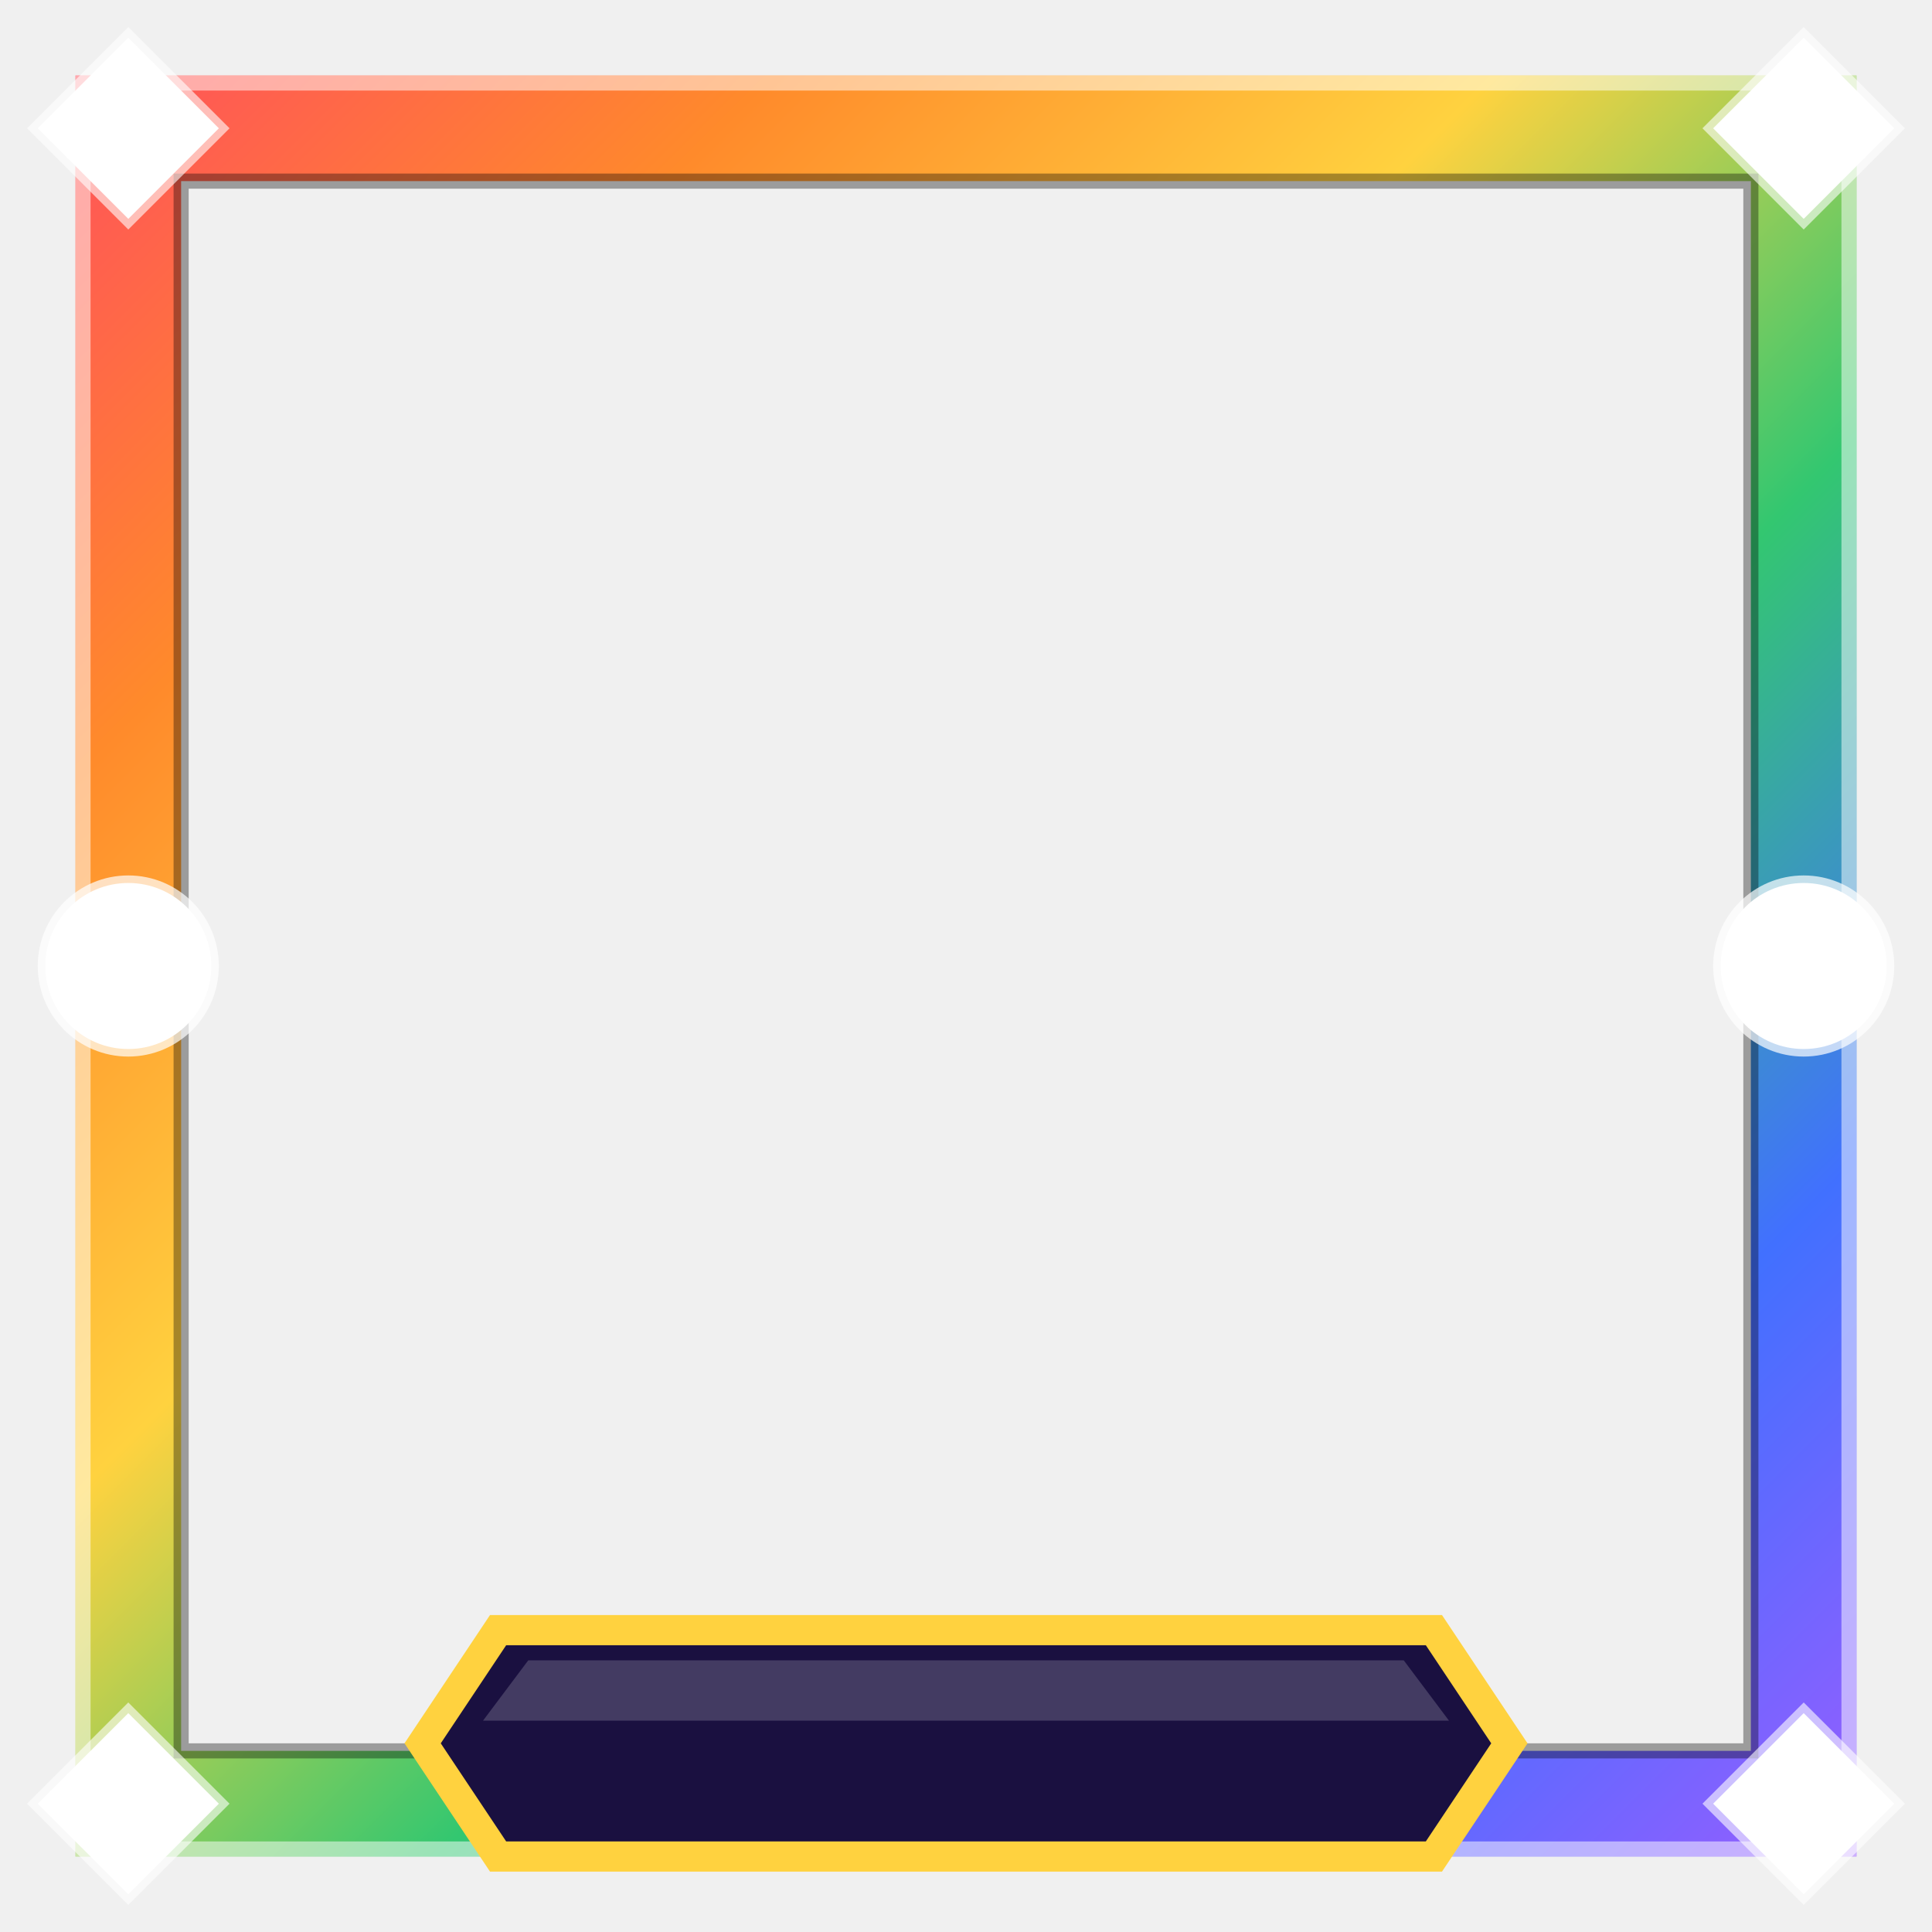
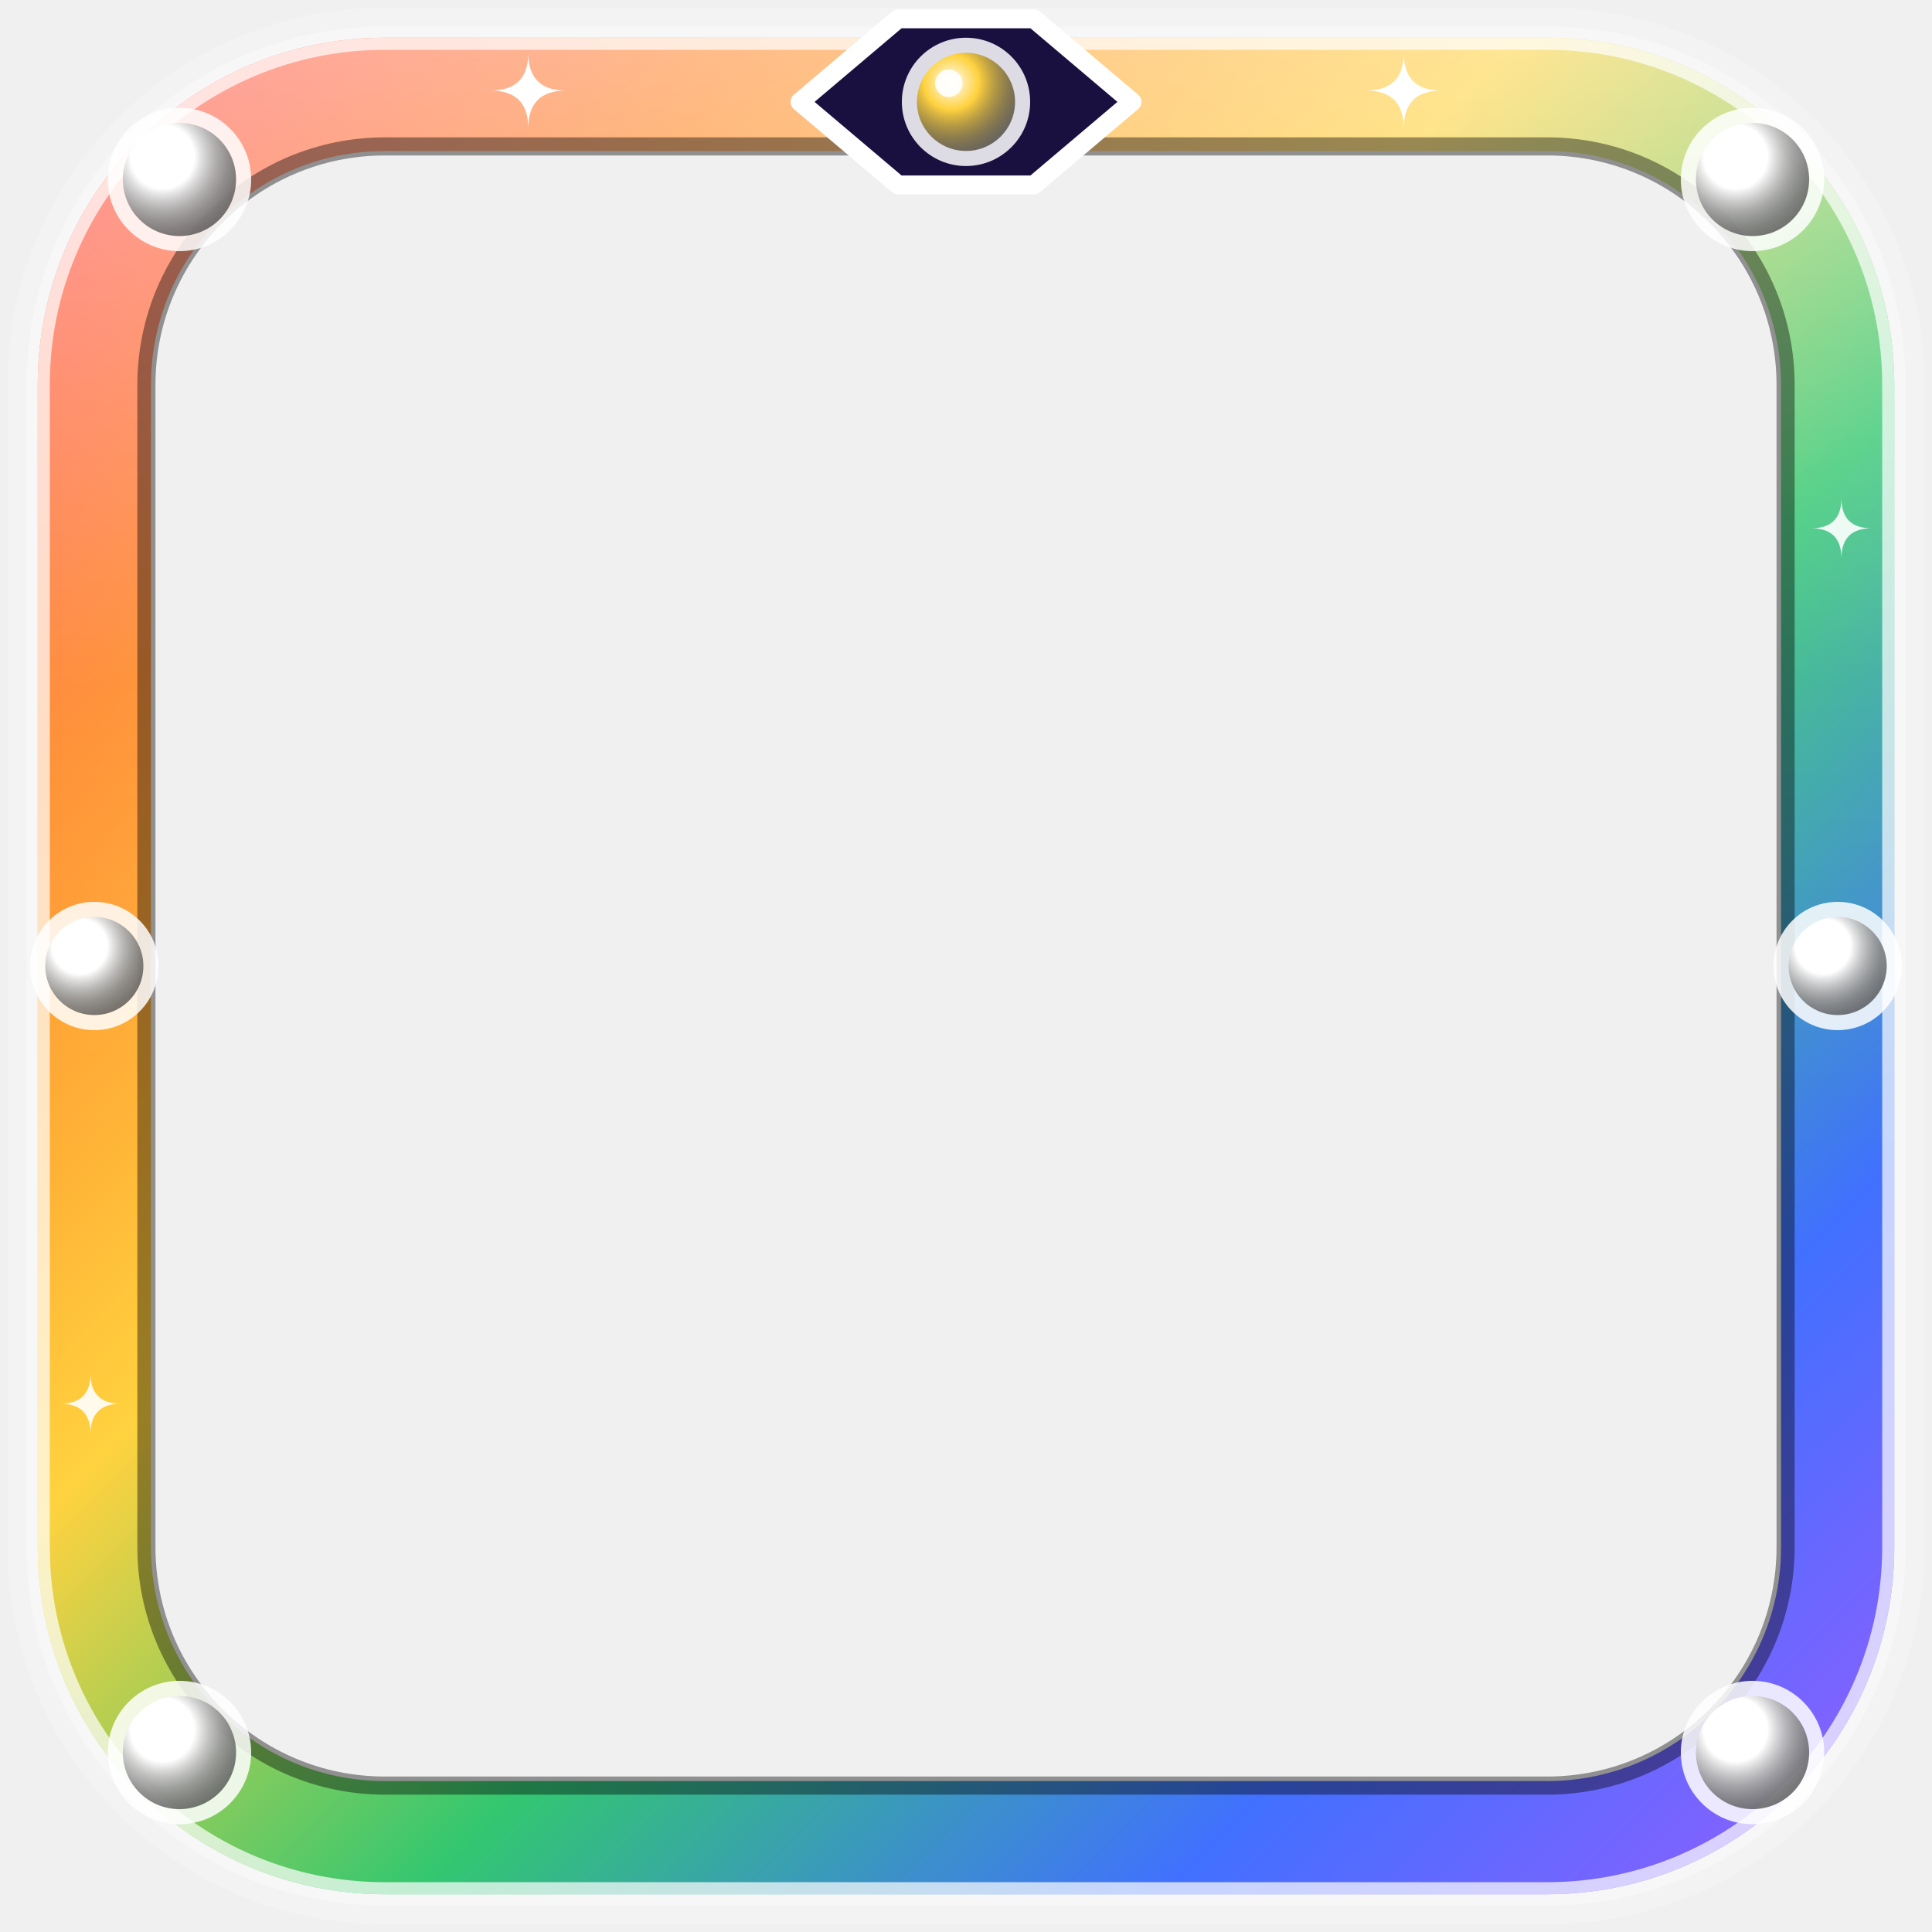
<svg xmlns="http://www.w3.org/2000/svg" width="320" height="320" viewBox="0 0 256 256">
  <defs>
    <linearGradient id="metal" x1="0" y1="0" x2="1" y2="1">
      <stop offset="0" stop-color="#ff4d5e" />
      <stop offset="0.2" stop-color="#ff8a2b" />
      <stop offset="0.4" stop-color="#ffd23f" />
      <stop offset="0.6" stop-color="#33c770" />
      <stop offset="0.8" stop-color="#4170ff" />
      <stop offset="1" stop-color="#9d5cff" />
    </linearGradient>
+     <linearGradient id="shine" x1="0" y1="0" x2="0" y2="1">
+       <stop offset="0" stop-color="#ffffff" stop-opacity="0.45" />
+       <stop offset="0.35" stop-color="#ffffff" stop-opacity="0.08" />
+       <stop offset="0.6" stop-color="#ffffff" stop-opacity="0" />
+     </linearGradient>
+     <radialGradient id="gem_corner" cx="0.35" cy="0.3" r="0.8">
+       <stop offset="0" stop-color="#ffffff" />
+       <stop offset="0.35" stop-color="#ffffff" />
+       <stop offset="1" stop-color="#000000" stop-opacity="0.55" />
+     </radialGradient>
+     <radialGradient id="gem_side" cx="0.35" cy="0.3" r="0.8">
+       <stop offset="0" stop-color="#ffffff" />
+       <stop offset="0.35" stop-color="#ffffff" />
+       <stop offset="1" stop-color="#000000" stop-opacity="0.55" />
+     </radialGradient>
+     <radialGradient id="gem_top" cx="0.35" cy="0.3" r="0.8">
+       <stop offset="0" stop-color="#ffffff" />
+       <stop offset="0.35" stop-color="#ffd23f" />
+       <stop offset="1" stop-color="#000000" stop-opacity="0.55" />
+     </radialGradient>
  </defs>
-   <path fill-rule="evenodd" fill="url(#metal)" d="M10 10 H246 V246 H10 Z M24 24 V232 H232 V24 Z" />
-   <path fill="none" stroke="#000" stroke-opacity="0.35" stroke-width="2" d="M24 24 V232 H232 V24 Z" />
-   <path fill="none" stroke="#fff" stroke-opacity="0.5" stroke-width="2" d="M11 11 H245 V245 H11 Z" />
-   <path d="M5 17 l12 -12 l12 12 l-12 12 Z" fill="#ffffff" stroke="#fff" stroke-opacity="0.6" stroke-width="2" />
-   <path d="M227 17 l12 -12 l12 12 l-12 12 Z" fill="#ffffff" stroke="#fff" stroke-opacity="0.6" stroke-width="2" />
-   <path d="M5 239 l12 -12 l12 12 l-12 12 Z" fill="#ffffff" stroke="#fff" stroke-opacity="0.6" stroke-width="2" />
-   <path d="M227 239 l12 -12 l12 12 l-12 12 Z" fill="#ffffff" stroke="#fff" stroke-opacity="0.6" stroke-width="2" />
-   <circle cx="17" cy="128" r="11" fill="#ffffff" stroke="#fff" stroke-opacity="0.7" stroke-width="2" />
-   <circle cx="239" cy="128" r="11" fill="#ffffff" stroke="#fff" stroke-opacity="0.7" stroke-width="2" />
-   <circle cx="14" cy="124" r="3.5" fill="#fff" opacity="0.8" />
-   <circle cx="236" cy="124" r="3.5" fill="#fff" opacity="0.8" />
-   <path d="M66 216 H190 L200 231 L190 246 H66 L56 231 Z" fill="#1a1040" stroke="#ffd23f" stroke-width="4" />
-   <path d="M70 220 H186 L192 228 H64 Z" fill="#fff" opacity="0.18" />
+   <path d="M51.00 7.00 H205.00 A44.00 44.00 0 0 1 249.00 51.00 V205.00 A44.00 44.00 0 0 1 205.00 249.00 H51.00 A44.00 44.00 0 0 1 7.00 205.00 V51.00 A44.00 44.00 0 0 1 51.00 7.00 Z" fill="none" stroke="#ffffff" stroke-width="12" opacity="0.198" />
+   <path d="M51.00 6.00 H205.00 A45.00 45.00 0 0 1 250.00 51.00 V205.00 A45.00 45.00 0 0 1 205.00 250.00 H51.00 A45.00 45.00 0 0 1 6.00 205.00 V51.00 A45.00 45.00 0 0 1 51.00 6.00 Z" fill="none" stroke="#ffffff" stroke-width="5" opacity="0.315" />
+   <path d="M51.00 5.00 H205.00 A46.00 46.00 0 0 1 251.00 51.00 V205.00 A46.00 46.00 0 0 1 205.00 251.00 H51.00 A46.00 46.00 0 0 1 5.00 205.00 V51.00 A46.00 46.00 0 0 1 51.00 5.00 Z M51.00 20.00 H205.00 A31.00 31.00 0 0 1 236.00 51.00 V205.00 A31.00 31.00 0 0 1 205.00 236.00 H51.00 A31.00 31.00 0 0 1 20.00 205.00 V51.00 A31.00 31.00 0 0 1 51.00 20.00 Z" fill="url(#metal)" fill-rule="evenodd" />
+   <path d="M51.00 5.00 H205.00 A46.00 46.00 0 0 1 251.00 51.00 V205.00 A46.00 46.00 0 0 1 205.00 251.00 H51.00 A46.00 46.00 0 0 1 5.00 205.00 V51.00 A46.00 46.00 0 0 1 51.00 5.00 Z M51.00 20.00 H205.00 A31.00 31.00 0 0 1 236.00 51.00 V205.00 A31.00 31.00 0 0 1 205.00 236.00 H51.00 A31.00 31.00 0 0 1 20.00 205.00 V51.00 A31.00 31.00 0 0 1 51.00 20.00 Z" fill="url(#shine)" fill-rule="evenodd" />
+   <path d="M51.00 5.80 H205.00 A45.20 45.20 0 0 1 250.20 51.00 V205.00 A45.20 45.20 0 0 1 205.00 250.20 H51.00 A45.20 45.20 0 0 1 5.80 205.00 V51.00 A45.20 45.20 0 0 1 51.00 5.80 Z" fill="none" stroke="#ffffff" stroke-width="1.6" opacity="0.7" />
+   <path d="M51.00 19.40 H205.00 A31.60 31.60 0 0 1 236.60 51.00 V205.00 A31.60 31.60 0 0 1 205.00 236.60 H51.00 A31.60 31.60 0 0 1 19.40 205.00 V51.00 A31.60 31.60 0 0 1 51.00 19.40 Z" fill="none" stroke="#000000" stroke-width="2.4" opacity="0.4" />
+   <path d="M70 7 Q70 12 75 12 Q70 12 70 17 Q70 12 65 12 Q70 12 70 7 Z" fill="#ffffff" opacity="1" />
+   <path d="M186 7 Q186 12 191 12 Q186 12 186 17 Q186 12 181 12 Q186 12 186 7 Z" fill="#ffffff" opacity="1" />
+   <path d="M244 66 Q244 70 248 70 Q244 70 244 74 Q244 70 240 70 Q244 70 244 66 Z" fill="#ffffff" opacity="0.9" />
+   <path d="M12 182 Q12 186 16 186 Q12 186 12 190 Q12 186 8 186 Q12 186 12 182 Z" fill="#ffffff" opacity="0.9" />
+   <circle cx="23.78" cy="23.78" r="9.50" fill="#ffffff" opacity="0.85" />
+   <circle cx="23.78" cy="23.78" r="7.50" fill="url(#gem_corner)" />
+   <circle cx="21.15" cy="20.93" r="2.10" fill="#fff" opacity="0.9" />
+   <circle cx="232.22" cy="23.78" r="9.50" fill="#ffffff" opacity="0.85" />
+   <circle cx="232.22" cy="23.78" r="7.50" fill="url(#gem_corner)" />
+   <circle cx="229.60" cy="20.93" r="2.10" fill="#fff" opacity="0.9" />
+   <circle cx="23.78" cy="232.22" r="9.50" fill="#ffffff" opacity="0.85" />
+   <circle cx="23.78" cy="232.22" r="7.50" fill="url(#gem_corner)" />
+   <circle cx="21.15" cy="229.37" r="2.10" fill="#fff" opacity="0.9" />
+   <circle cx="232.22" cy="232.22" r="9.50" fill="#ffffff" opacity="0.85" />
+   <circle cx="232.22" cy="232.22" r="7.50" fill="url(#gem_corner)" />
+   <circle cx="229.60" cy="229.37" r="2.10" fill="#fff" opacity="0.9" />
+   <circle cx="12.50" cy="128.00" r="8.50" fill="#ffffff" opacity="0.85" />
+   <circle cx="12.50" cy="128.00" r="6.50" fill="url(#gem_side)" />
+   <circle cx="10.22" cy="125.53" r="1.82" fill="#fff" opacity="0.9" />
+   <circle cx="243.50" cy="128.00" r="8.50" fill="#ffffff" opacity="0.85" />
+   <circle cx="243.50" cy="128.00" r="6.50" fill="url(#gem_side)" />
+   <circle cx="241.22" cy="125.53" r="1.82" fill="#fff" opacity="0.9" />
+   <path d="M106.00 13.50 L119.00 2.50 L137.00 2.50 L150.00 13.50 L137.00 24.50 L119.00 24.50 Z" fill="#1a1040" stroke="#ffffff" stroke-width="2.5" stroke-linejoin="round" />
+   <circle cx="128.00" cy="13.50" r="8.50" fill="#ffffff" opacity="0.85" />
+   <circle cx="128.00" cy="13.50" r="6.50" fill="url(#gem_top)" />
+   <circle cx="125.72" cy="11.03" r="1.82" fill="#fff" opacity="0.9" />
</svg>
